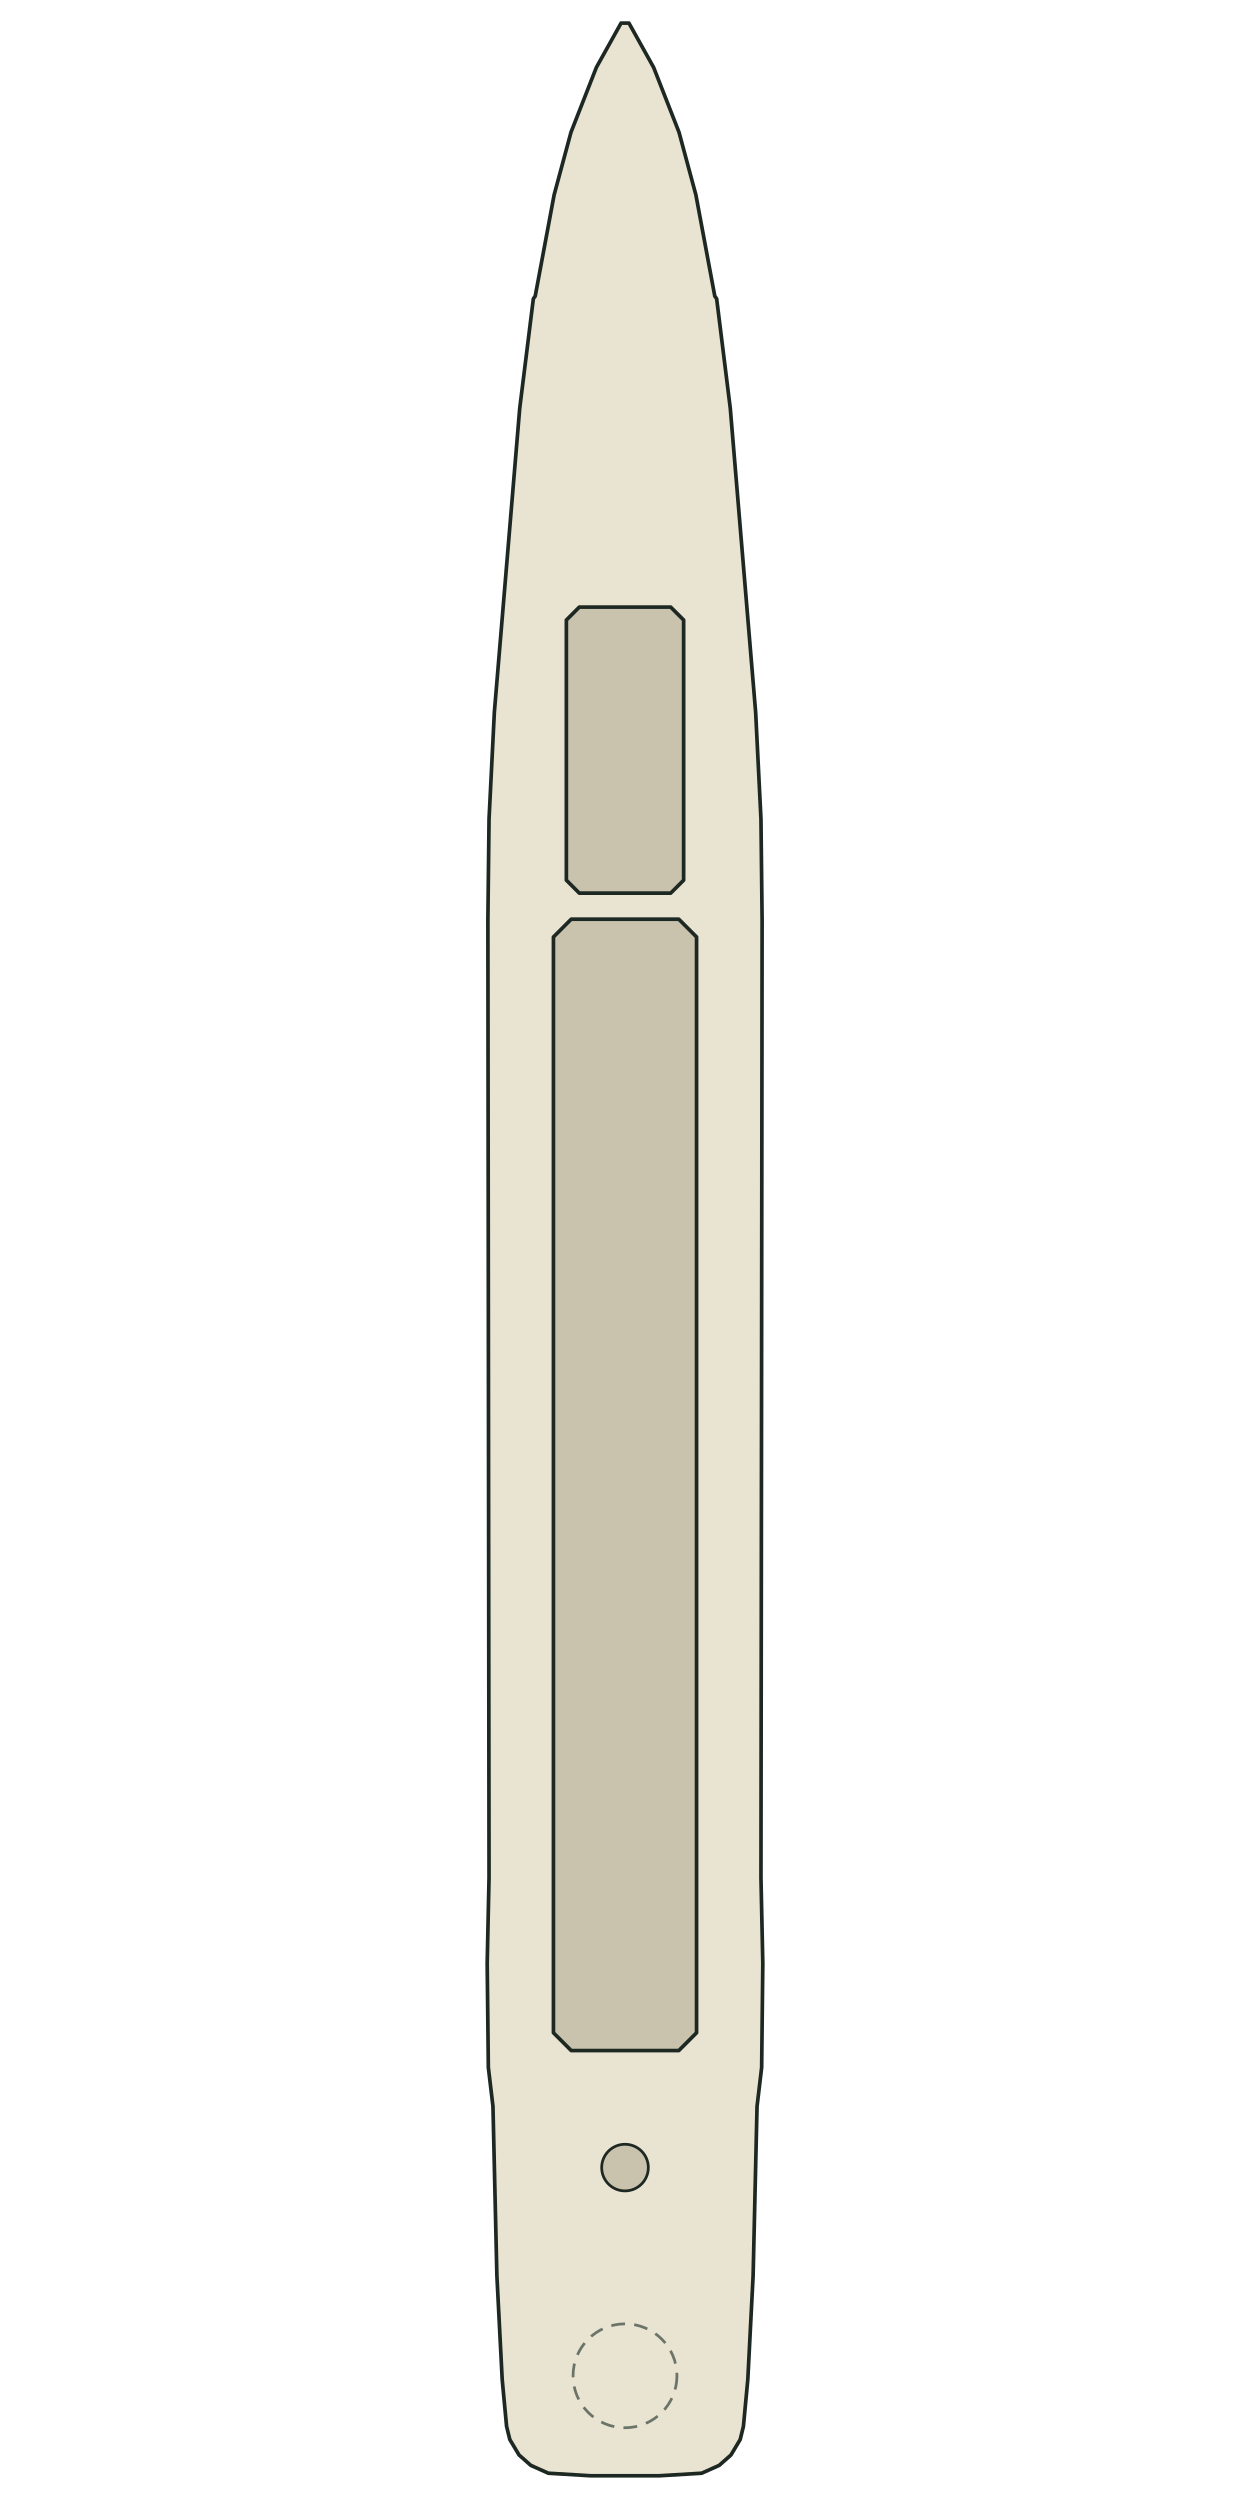
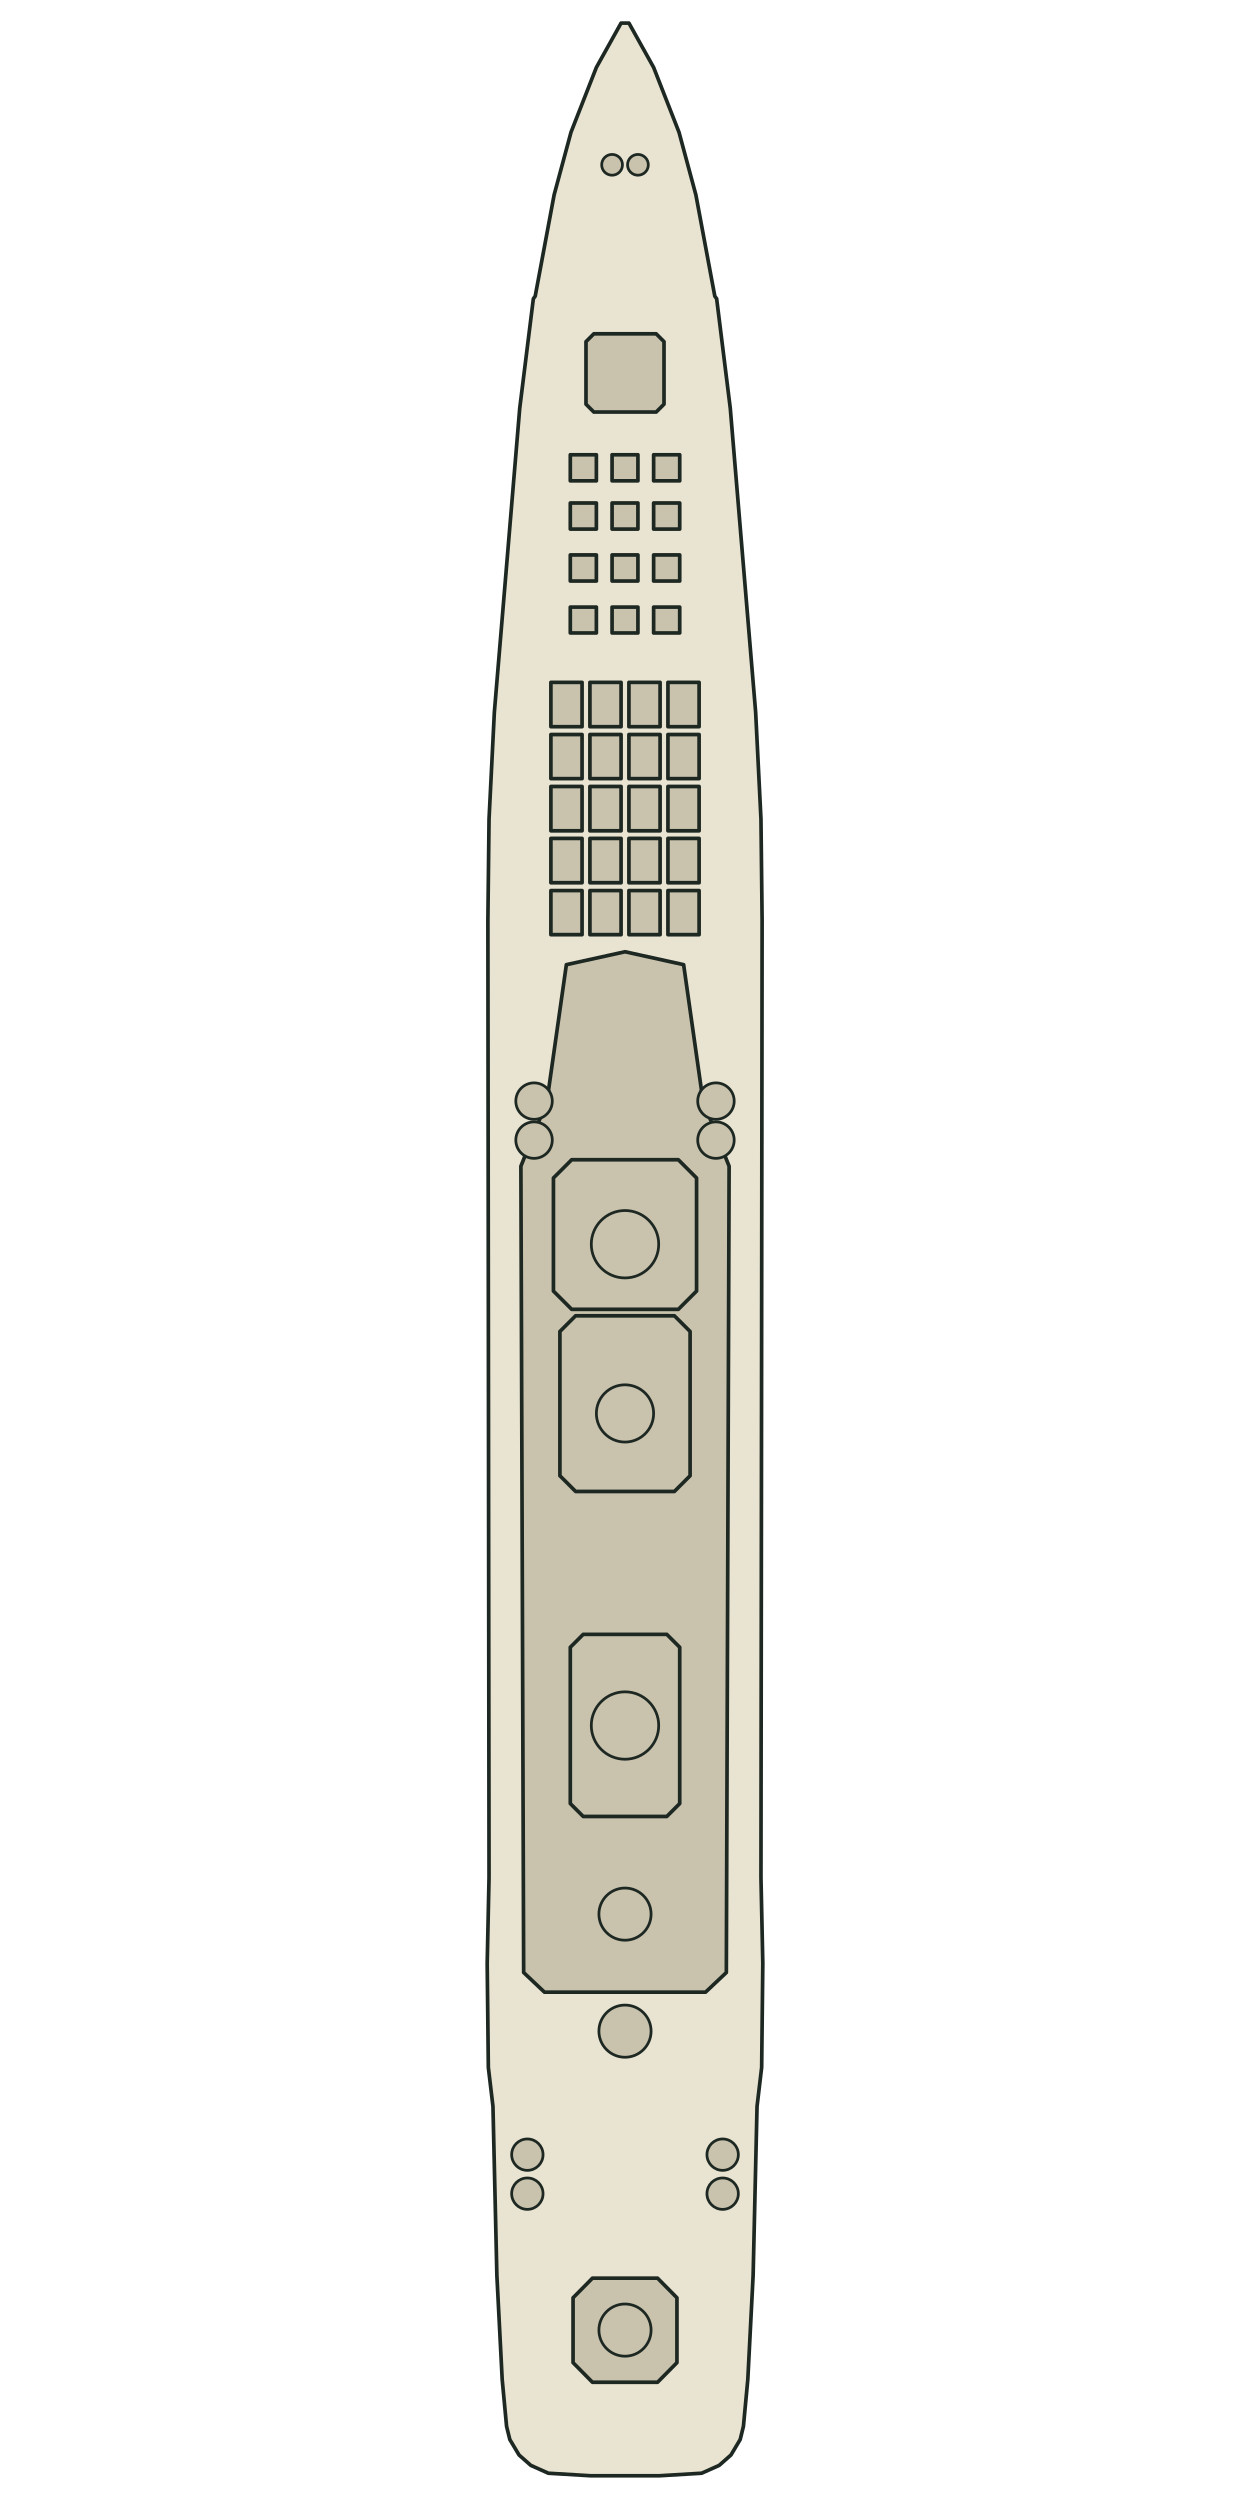
<svg xmlns="http://www.w3.org/2000/svg" viewBox="-160.75 0 541.5 1083" width="256" height="512" preserveAspectRatio="xMidYMid meet">
  <polygon points="110,10 111.7,10 122.4,29.2 133.4,57.3 140.7,84.4 148.9,128.3 149.7,129.4 155.6,176.8 166.6,308.6 168.9,354.8 169.4,398.7 168.9,813.4 169.7,850.6 169.2,895.6 167.2,912.5 165.5,985.8 163.2,1030.8 161.3,1051.1 159.9,1056.8 155.9,1063.5 150.8,1068 143.2,1071.4 124.9,1072.5 110,1072.5 110,1072.5 95.1,1072.5 76.8,1071.4 69.2,1068 64.1,1063.5 60.1,1056.8 58.7,1051.1 56.8,1030.8 54.5,985.8 52.8,912.5 50.8,895.6 50.3,850.6 51.1,813.4 50.6,398.7 51.1,354.8 53.4,308.6 64.4,176.8 70.3,129.4 71.1,128.3 79.3,84.4 86.6,57.3 97.6,29.2 108.3,10 110,10" style="fill:#E9E4D2;stroke:#1E2822;stroke-width:1.6;stroke-linejoin:round" />
-   <circle cx="110" cy="1029.2" r="22.5" style="fill:none;stroke:#6B7468;stroke-width:1.2;stroke-dasharray:6 4" />
-   <polygon points="110,398.2 133.3,398.2 141,405.9 141,880.6 133.3,888.3 110,888.3 110,888.3 86.7,888.3 79,880.6 79,405.9 86.7,398.2 110,398.2" style="fill:#C9C3AE;stroke:#1E2822;stroke-width:1.6;stroke-linejoin:round" />
-   <polygon points="110,263 129.8,263 135.4,268.6 135.4,381.3 129.8,386.9 110,386.9 110,386.9 90.2,386.9 84.6,381.3 84.6,268.6 90.2,263 110,263" style="fill:#C9C3AE;stroke:#1E2822;stroke-width:1.6;stroke-linejoin:round" />
-   <circle cx="110" cy="939" r="10.1" style="fill:#C9C3AE;stroke:#1E2822;stroke-width:1.2" />
+   <polygon points="110,1032 124.1,1032 132.5,1023.5 132.5,995.4 124.1,986.9 110,986.9 110,986.9 95.9,986.9 87.5,995.4 87.5,1023.5 95.9,1032 110,1032" style="fill:#C9C3AE;stroke:#1E2822;stroke-width:1.6;stroke-linejoin:round" />
+   <polygon points="110,863 144.9,863 153.9,854.5 155.1,505.2 143.8,477 135.4,417.9 110,412.3 110,412.3 84.6,417.9 76.2,477 64.9,505.2 66.1,854.5 75.1,863 110,863" style="fill:#C9C3AE;stroke:#1E2822;stroke-width:1.6;stroke-linejoin:round" />
+   <polygon points="110,708 128.1,708 133.7,713.6 133.7,781.3 128.1,786.9 110,786.9 110,786.9 91.9,786.9 86.3,781.3 86.3,713.6 91.9,708 110,708" style="fill:#C9C3AE;stroke:#1E2822;stroke-width:1.6;stroke-linejoin:round" />
+   <polygon points="110,570 131.4,570 138.2,576.8 138.2,639.3 131.4,646.1 110,646.1 110,646.1 88.6,646.1 81.8,639.3 81.8,576.8 88.6,570 110,570" style="fill:#C9C3AE;stroke:#1E2822;stroke-width:1.6;stroke-linejoin:round" />
+   <polygon points="110,502.4 133.1,502.4 141,510.3 141,559.3 133.1,567.2 110,567.2 110,567.2 86.9,567.2 79,559.3 79,510.3 86.9,502.4 110,502.4" style="fill:#C9C3AE;stroke:#1E2822;stroke-width:1.6;stroke-linejoin:round" />
+   <polygon points="111.7,404.9 125.2,404.9 125.2,385.8 111.7,385.8" style="fill:#C9C3AE;stroke:#1E2822;stroke-width:1.6;stroke-linejoin:round" />
+   <polygon points="108.3,404.9 94.8,404.9 94.8,385.8 108.3,385.8" style="fill:#C9C3AE;stroke:#1E2822;stroke-width:1.6;stroke-linejoin:round" />
+   <polygon points="128.6,404.9 142.1,404.9 142.1,385.8 128.6,385.8" style="fill:#C9C3AE;stroke:#1E2822;stroke-width:1.6;stroke-linejoin:round" />
+   <polygon points="91.4,404.9 77.9,404.9 77.9,385.8 91.4,385.8" style="fill:#C9C3AE;stroke:#1E2822;stroke-width:1.6;stroke-linejoin:round" />
+   <polygon points="111.7,382.4 125.2,382.4 125.2,363.2 111.7,363.2" style="fill:#C9C3AE;stroke:#1E2822;stroke-width:1.6;stroke-linejoin:round" />
+   <polygon points="108.3,382.4 94.8,382.4 94.8,363.2 108.3,363.2" style="fill:#C9C3AE;stroke:#1E2822;stroke-width:1.6;stroke-linejoin:round" />
+   <polygon points="128.6,382.4 142.1,382.4 142.1,363.2 128.6,363.2" style="fill:#C9C3AE;stroke:#1E2822;stroke-width:1.6;stroke-linejoin:round" />
+   <polygon points="91.4,382.4 77.9,382.4 77.9,363.2 91.4,363.2" style="fill:#C9C3AE;stroke:#1E2822;stroke-width:1.6;stroke-linejoin:round" />
+   <polygon points="111.7,359.9 125.2,359.9 125.2,340.7 111.7,340.7" style="fill:#C9C3AE;stroke:#1E2822;stroke-width:1.6;stroke-linejoin:round" />
+   <polygon points="108.3,359.9 94.8,359.9 94.8,340.7 108.3,340.7" style="fill:#C9C3AE;stroke:#1E2822;stroke-width:1.6;stroke-linejoin:round" />
+   <polygon points="128.6,359.9 142.1,359.9 142.1,340.7 128.6,340.7" style="fill:#C9C3AE;stroke:#1E2822;stroke-width:1.6;stroke-linejoin:round" />
+   <polygon points="91.4,359.9 77.9,359.9 77.9,340.7 91.4,340.7" style="fill:#C9C3AE;stroke:#1E2822;stroke-width:1.6;stroke-linejoin:round" />
+   <polygon points="111.7,337.3 125.2,337.3 125.2,318.2 111.7,318.2" style="fill:#C9C3AE;stroke:#1E2822;stroke-width:1.6;stroke-linejoin:round" />
+   <polygon points="108.3,337.3 94.8,337.3 94.8,318.2 108.3,318.2" style="fill:#C9C3AE;stroke:#1E2822;stroke-width:1.6;stroke-linejoin:round" />
+   <polygon points="128.6,337.3 142.1,337.3 142.1,318.2 128.6,318.2" style="fill:#C9C3AE;stroke:#1E2822;stroke-width:1.6;stroke-linejoin:round" />
+   <polygon points="91.4,337.3 77.9,337.3 77.9,318.2 91.4,318.2" style="fill:#C9C3AE;stroke:#1E2822;stroke-width:1.6;stroke-linejoin:round" />
+   <polygon points="111.7,314.8 125.2,314.8 125.2,295.6 111.7,295.6" style="fill:#C9C3AE;stroke:#1E2822;stroke-width:1.6;stroke-linejoin:round" />
+   <polygon points="108.3,314.8 94.8,314.8 94.8,295.6 108.3,295.6" style="fill:#C9C3AE;stroke:#1E2822;stroke-width:1.6;stroke-linejoin:round" />
+   <polygon points="128.6,314.8 142.1,314.8 142.1,295.6 128.6,295.6" style="fill:#C9C3AE;stroke:#1E2822;stroke-width:1.6;stroke-linejoin:round" />
+   <polygon points="91.4,314.8 77.9,314.8 77.9,295.6 91.4,295.6" style="fill:#C9C3AE;stroke:#1E2822;stroke-width:1.6;stroke-linejoin:round" />
+   <polygon points="110,274.2 115.6,274.2 115.6,263 110,263 110,263 104.4,263 104.4,274.2 110,274.2" style="fill:#C9C3AE;stroke:#1E2822;stroke-width:1.6;stroke-linejoin:round" />
+   <polygon points="122.4,274.2 133.7,274.2 133.7,263 122.4,263" style="fill:#C9C3AE;stroke:#1E2822;stroke-width:1.6;stroke-linejoin:round" />
+   <polygon points="97.6,274.2 86.3,274.2 86.3,263 97.6,263" style="fill:#C9C3AE;stroke:#1E2822;stroke-width:1.6;stroke-linejoin:round" />
+   <polygon points="110,251.7 115.6,251.7 115.6,240.4 110,240.4 110,240.4 104.4,240.4 104.4,251.7 110,251.7" style="fill:#C9C3AE;stroke:#1E2822;stroke-width:1.6;stroke-linejoin:round" />
+   <polygon points="122.4,251.7 133.7,251.7 133.7,240.4 122.4,240.4" style="fill:#C9C3AE;stroke:#1E2822;stroke-width:1.6;stroke-linejoin:round" />
+   <polygon points="97.6,251.7 86.3,251.7 86.3,240.4 97.6,240.4" style="fill:#C9C3AE;stroke:#1E2822;stroke-width:1.6;stroke-linejoin:round" />
+   <polygon points="110,229.2 115.6,229.2 115.6,217.9 110,217.9 110,217.9 104.4,217.9 104.4,229.2 110,229.2" style="fill:#C9C3AE;stroke:#1E2822;stroke-width:1.6;stroke-linejoin:round" />
+   <polygon points="122.4,229.2 133.7,229.2 133.7,217.9 122.4,217.9" style="fill:#C9C3AE;stroke:#1E2822;stroke-width:1.6;stroke-linejoin:round" />
+   <polygon points="97.6,229.2 86.3,229.2 86.3,217.9 97.6,217.9" style="fill:#C9C3AE;stroke:#1E2822;stroke-width:1.6;stroke-linejoin:round" />
+   <polygon points="110,208.3 115.6,208.3 115.6,197 110,197 110,197 104.4,197 104.4,208.3 110,208.3" style="fill:#C9C3AE;stroke:#1E2822;stroke-width:1.6;stroke-linejoin:round" />
+   <polygon points="122.4,208.3 133.7,208.3 133.7,197 122.4,197" style="fill:#C9C3AE;stroke:#1E2822;stroke-width:1.6;stroke-linejoin:round" />
+   <polygon points="97.6,208.3 86.3,208.3 86.3,197 97.6,197" style="fill:#C9C3AE;stroke:#1E2822;stroke-width:1.6;stroke-linejoin:round" />
+   <polygon points="110,144.6 123.5,144.6 126.9,148 126.9,175.1 123.5,178.5 110,178.5 110,178.5 96.5,178.5 93.1,175.1 93.1,148 96.5,144.6 110,144.6" style="fill:#C9C3AE;stroke:#1E2822;stroke-width:1.6;stroke-linejoin:round" />
+   <circle cx="110" cy="1009.4" r="11.3" style="fill:#C9C3AE;stroke:#1E2822;stroke-width:1.2" />
+   <circle cx="152.3" cy="950.3" r="6.8" style="fill:#C9C3AE;stroke:#1E2822;stroke-width:1.2" />
+   <circle cx="67.7" cy="950.3" r="6.8" style="fill:#C9C3AE;stroke:#1E2822;stroke-width:1.2" />
+   <circle cx="152.3" cy="933.4" r="6.8" style="fill:#C9C3AE;stroke:#1E2822;stroke-width:1.2" />
+   <circle cx="67.7" cy="933.4" r="6.8" style="fill:#C9C3AE;stroke:#1E2822;stroke-width:1.2" />
+   <circle cx="110" cy="879.9" r="11.3" style="fill:#C9C3AE;stroke:#1E2822;stroke-width:1.2" />
+   <circle cx="110" cy="829.2" r="11.3" style="fill:#C9C3AE;stroke:#1E2822;stroke-width:1.2" />
+   <circle cx="110" cy="747.5" r="14.6" style="fill:#C9C3AE;stroke:#1E2822;stroke-width:1.2" />
+   <circle cx="110" cy="612.3" r="12.4" style="fill:#C9C3AE;stroke:#1E2822;stroke-width:1.2" />
+   <circle cx="110" cy="539" r="14.6" style="fill:#C9C3AE;stroke:#1E2822;stroke-width:1.2" />
+   <circle cx="149.4" cy="477" r="7.9" style="fill:#C9C3AE;stroke:#1E2822;stroke-width:1.2" />
+   <circle cx="70.6" cy="477" r="7.9" style="fill:#C9C3AE;stroke:#1E2822;stroke-width:1.2" />
+   <circle cx="149.4" cy="493.9" r="7.9" style="fill:#C9C3AE;stroke:#1E2822;stroke-width:1.2" />
+   <circle cx="70.6" cy="493.9" r="7.9" style="fill:#C9C3AE;stroke:#1E2822;stroke-width:1.2" />
+   <circle cx="115.6" cy="71.4" r="4.5" style="fill:#C9C3AE;stroke:#1E2822;stroke-width:1.2" />
+   <circle cx="104.4" cy="71.4" r="4.5" style="fill:#C9C3AE;stroke:#1E2822;stroke-width:1.2" />
  <ellipse cx="110" cy="10" rx="0" ry="0" style="fill:#9DAA7A;stroke:#1E2822;stroke-width:1" />
</svg>
